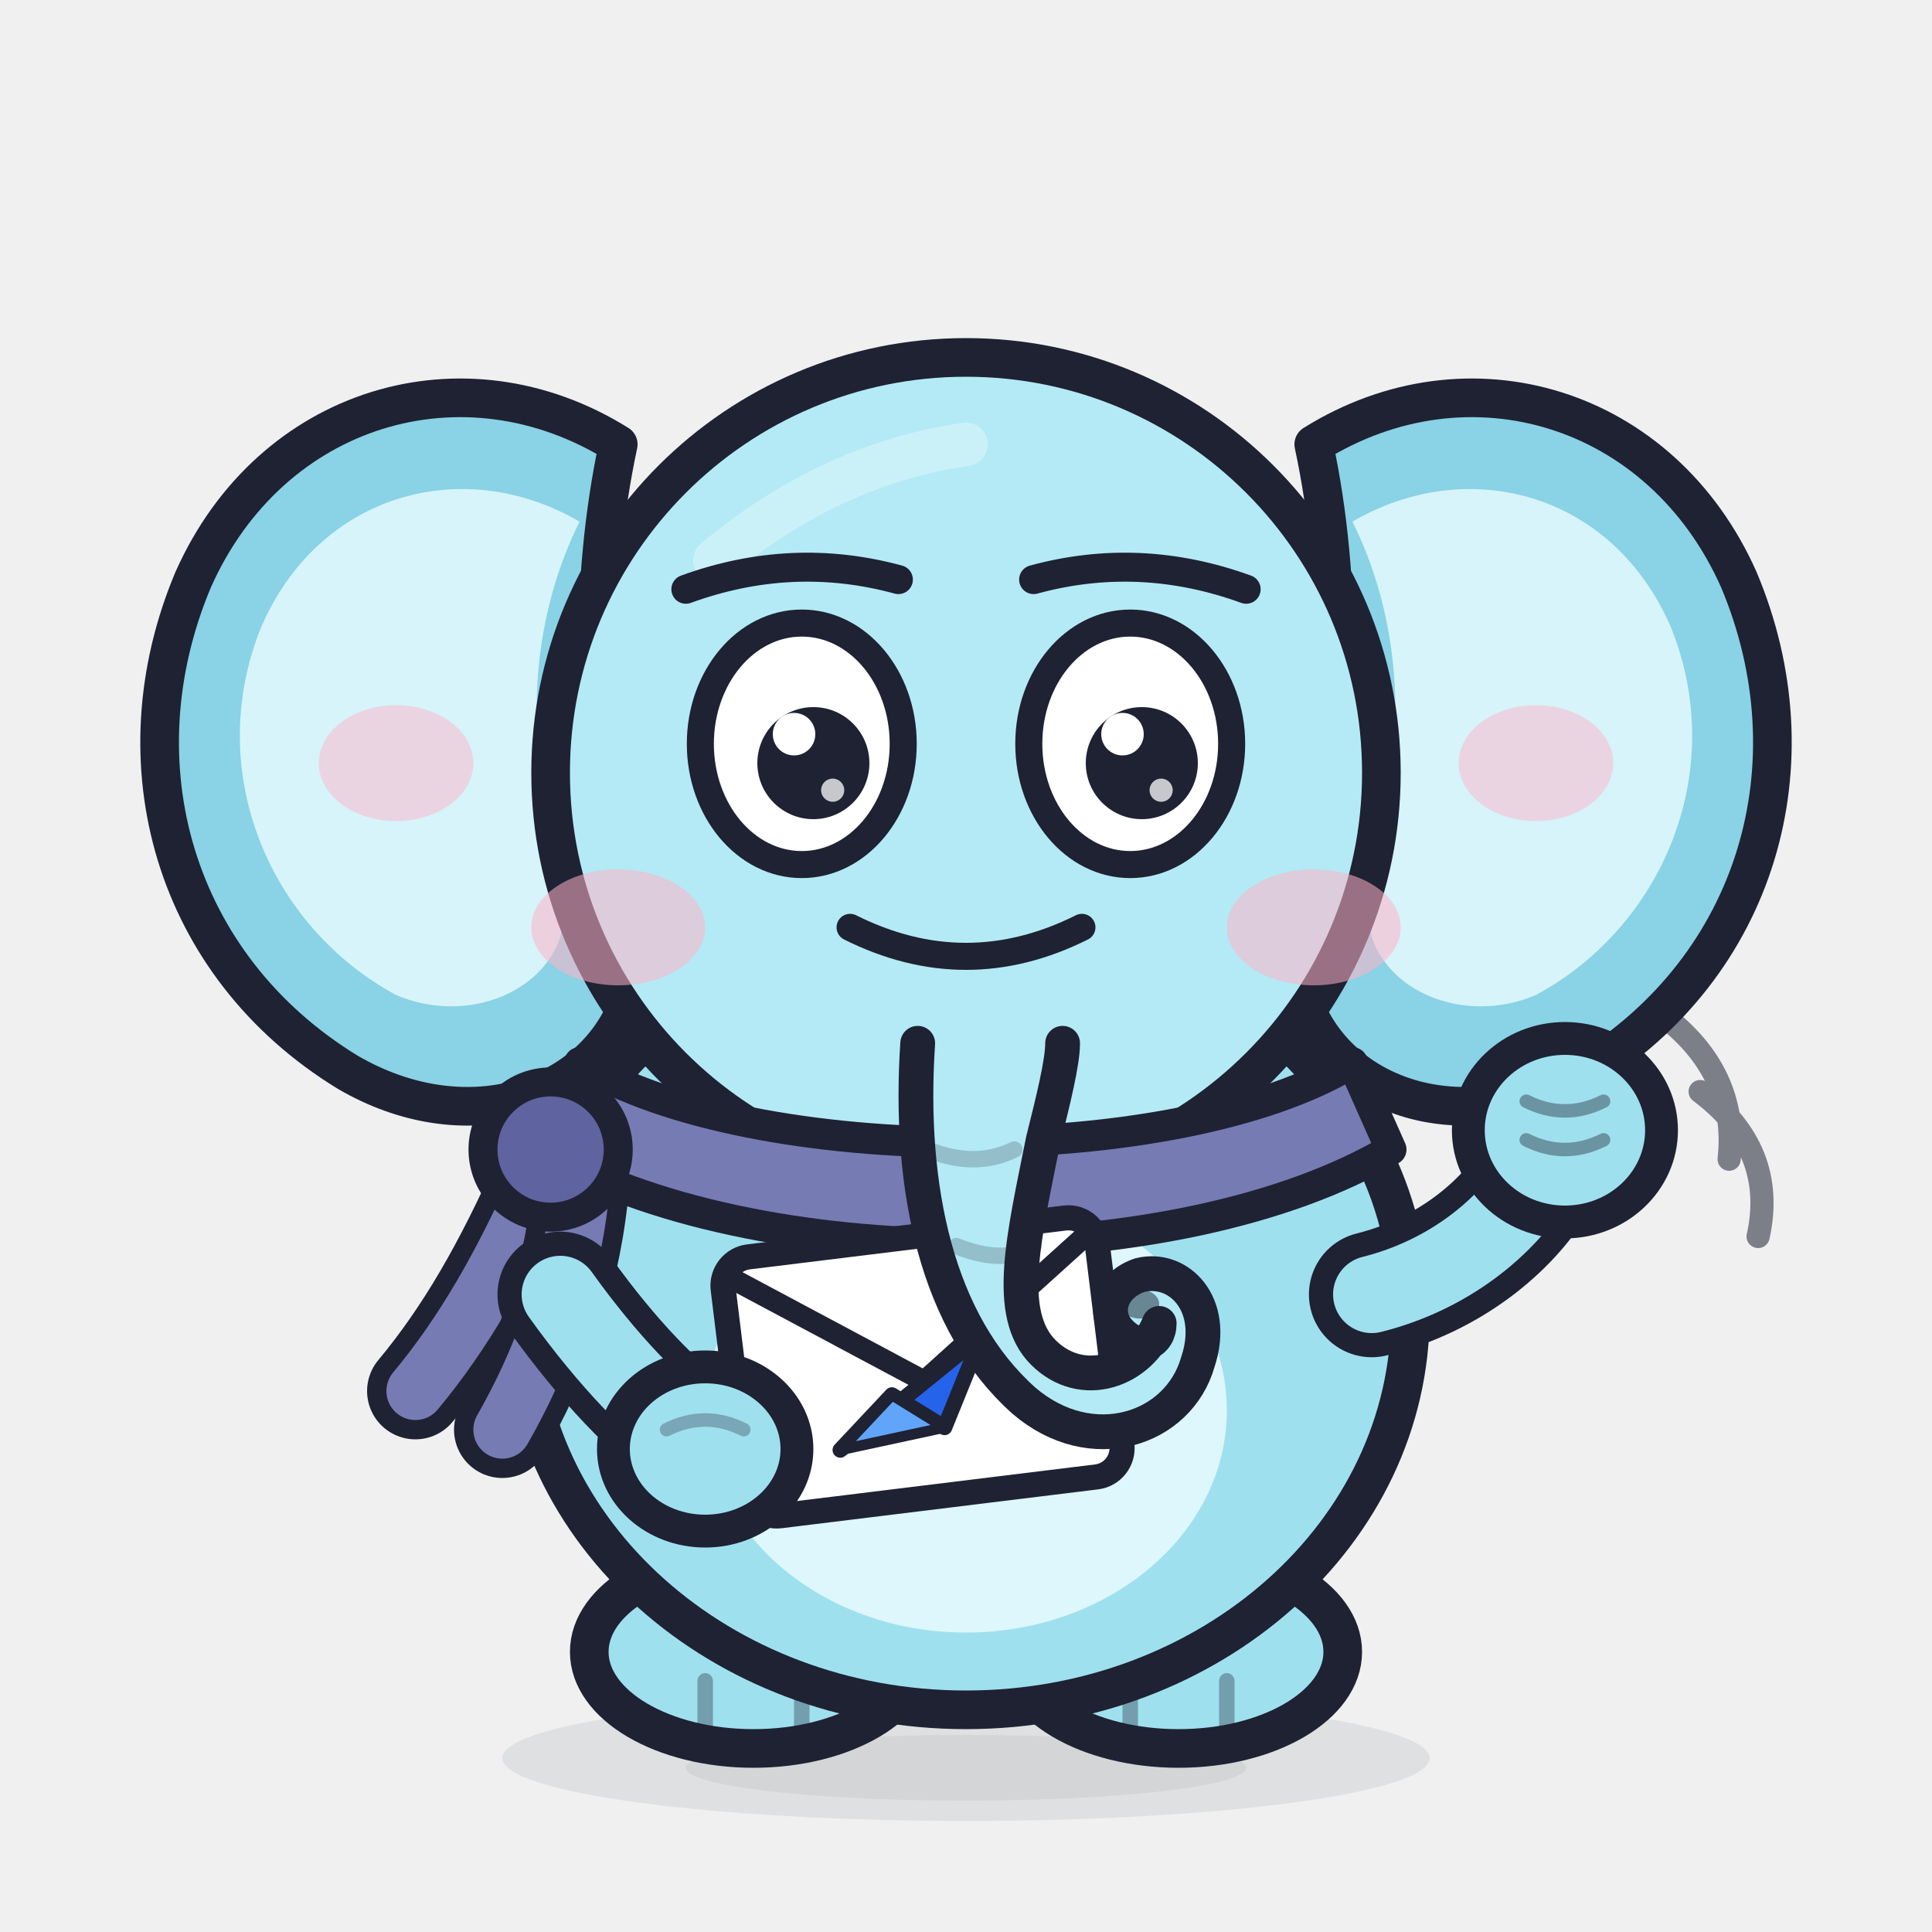
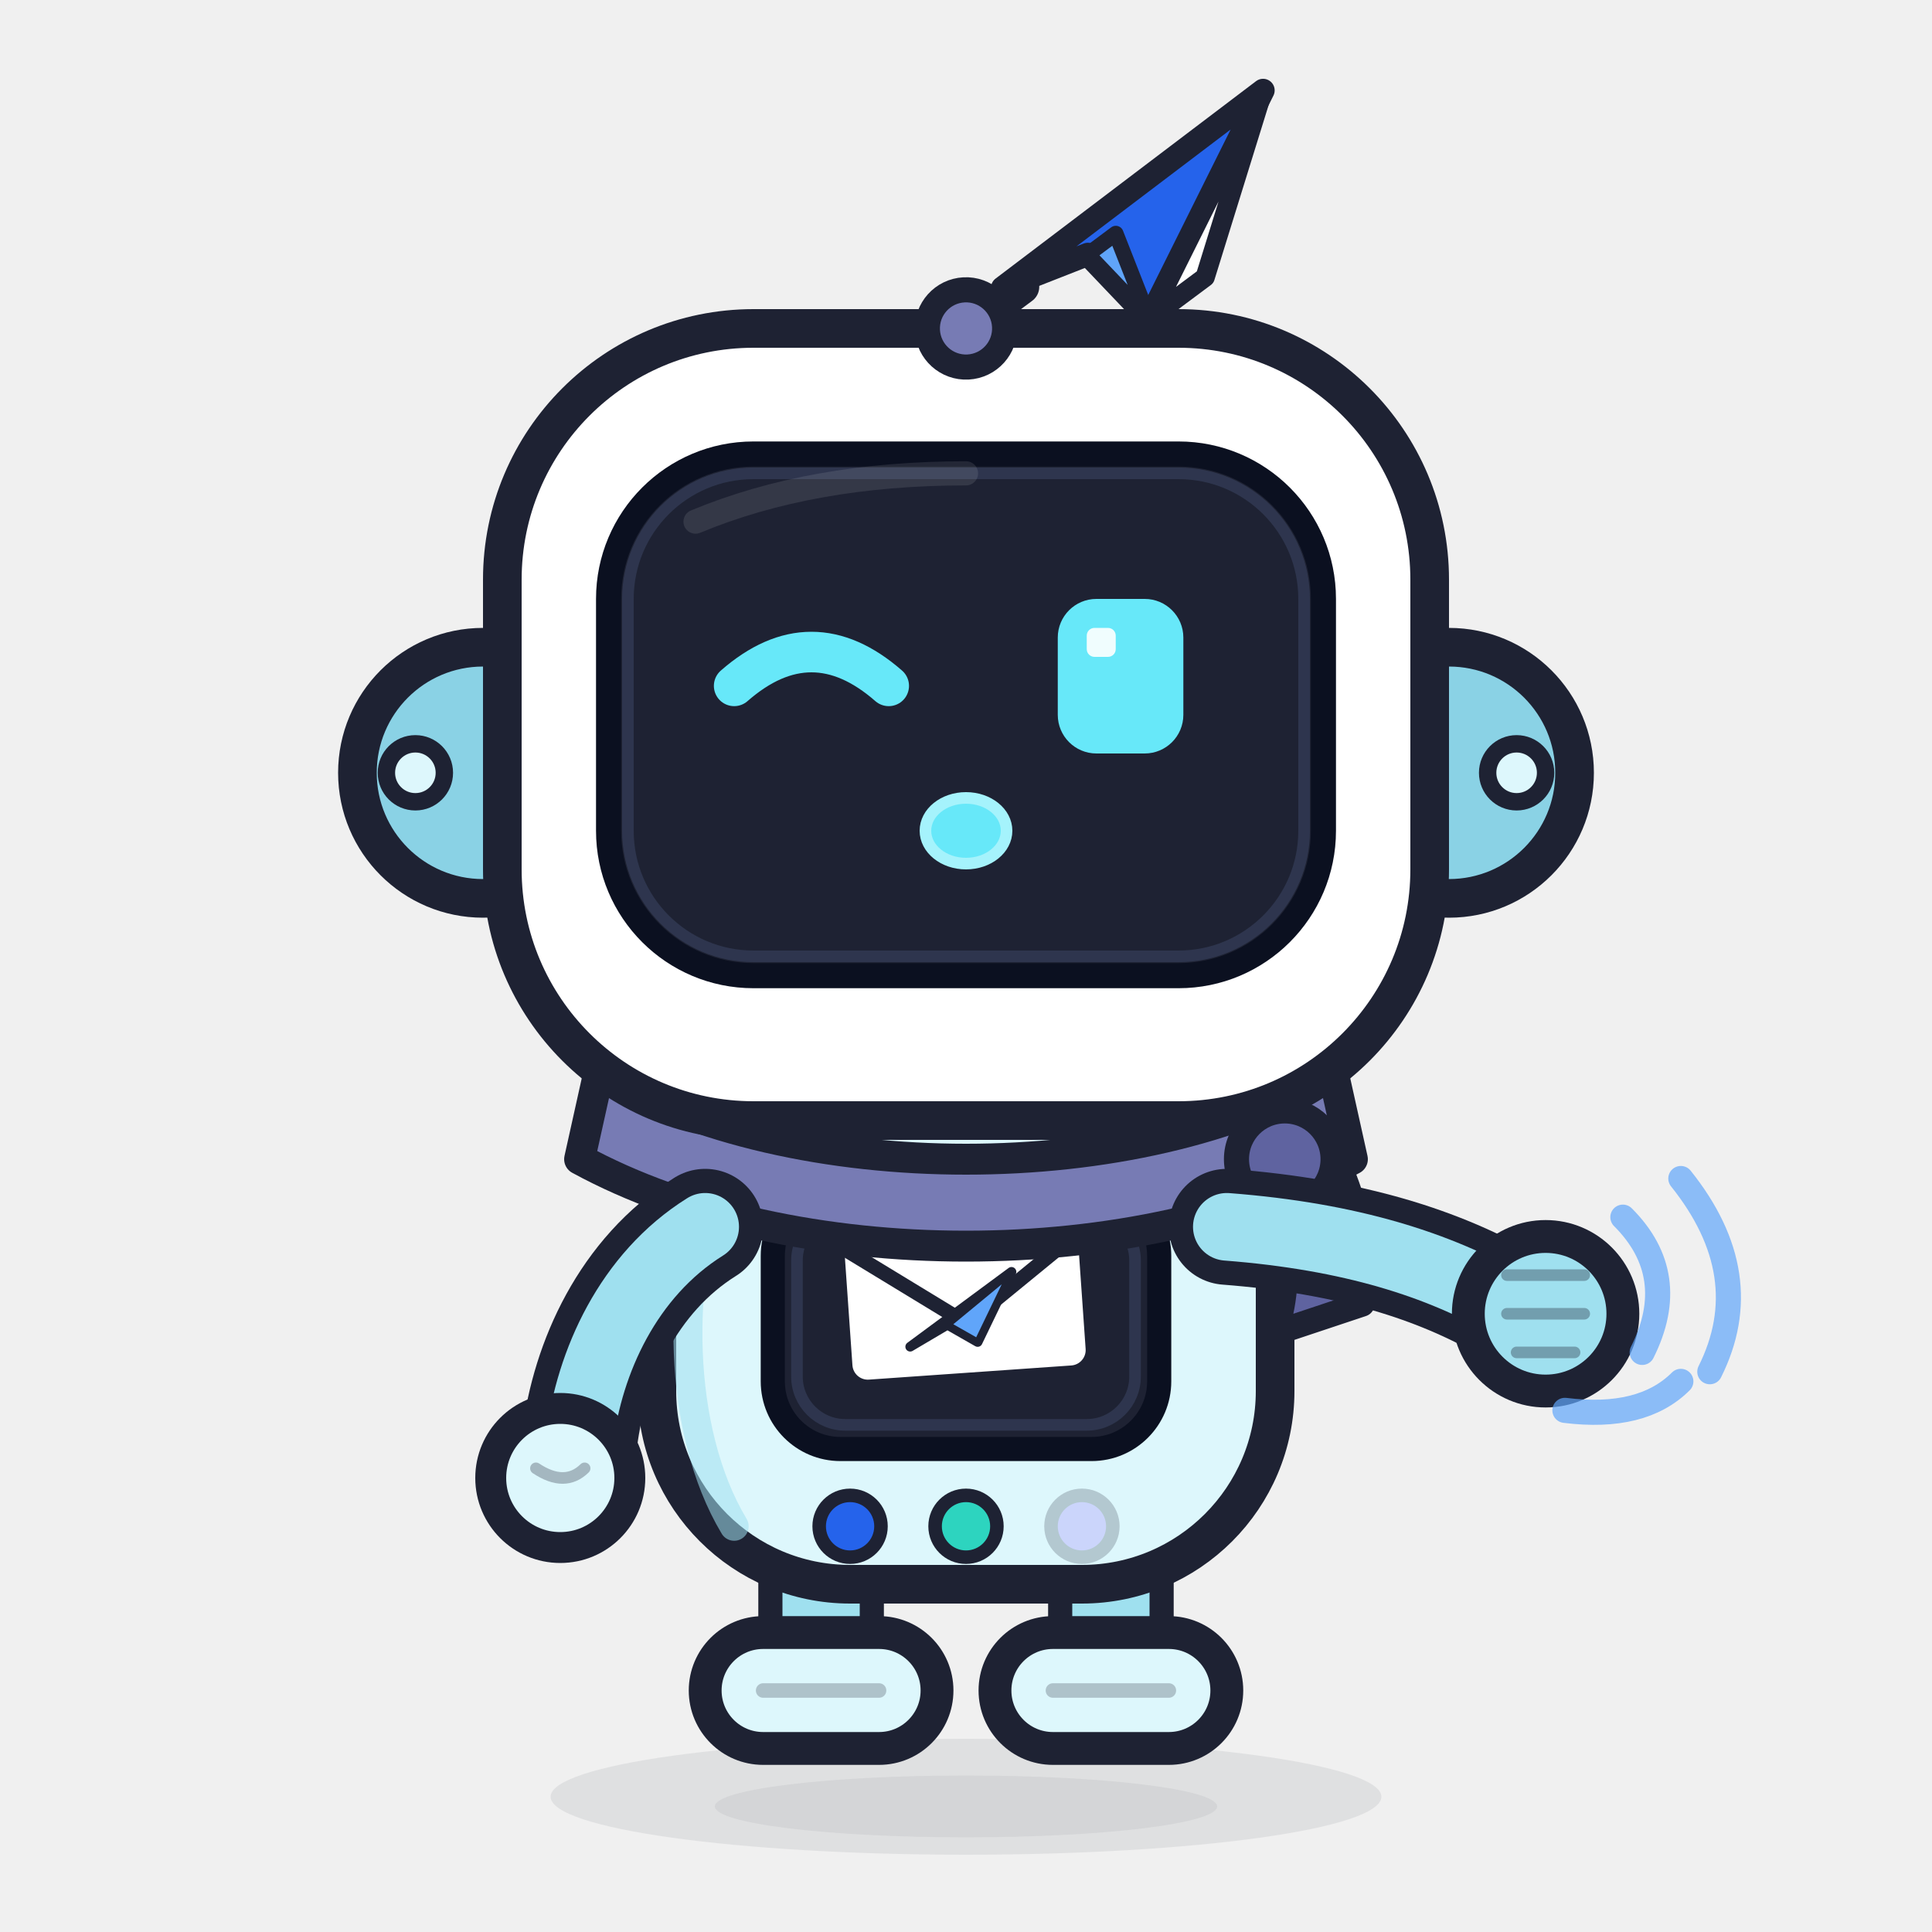
<svg xmlns="http://www.w3.org/2000/svg" width="88" height="88" viewBox="0 0 200 200" role="img" aria-labelledby="petTitle petDesc">
  <g stroke-linecap="round" stroke-linejoin="round">
-     <ellipse cx="100" cy="182" rx="48" ry="6.5" fill="#1E2233" opacity=".08" />
-     <ellipse cx="100" cy="183" rx="29" ry="3.4" fill="#1E2233" opacity=".06" />
-     <g fill="#9FE0EF" stroke="#1E2233" stroke-width="4">
-       <ellipse cx="78" cy="171" rx="17" ry="10" />
-       <ellipse cx="122" cy="171" rx="17" ry="10" />
+     <ellipse cx="100" cy="186" rx="43" ry="6" fill="#1E2233" opacity=".08" />
+     <ellipse cx="100" cy="187" rx="26" ry="3.2" fill="#1E2233" opacity=".06" />
+     <g>
+       <path d="M85 158 L85 172" fill="none" stroke="#1E2233" stroke-width="13" />
+       <path d="M85 158 L85 172" fill="none" stroke="#9FE0EF" stroke-width="8" />
+       <path d="M115 158 L115 172" fill="none" stroke="#1E2233" stroke-width="13" />
+       <path d="M115 158 L115 172" fill="none" stroke="#9FE0EF" stroke-width="8" />
+       <rect x="73" y="169" width="24" height="12" rx="6" fill="#DDF7FC" stroke="#1E2233" stroke-width="3.4" />
+       <rect x="103" y="169" width="24" height="12" rx="6" fill="#DDF7FC" stroke="#1E2233" stroke-width="3.4" />
+       <path d="M79 175 H91" fill="none" stroke="#1E2233" stroke-width="1.5" opacity=".25" />
+       <path d="M109 175 H121" fill="none" stroke="#1E2233" stroke-width="1.5" opacity=".25" />
    </g>
-     <g fill="none" stroke="#1E2233" stroke-width="1.6" opacity=".35">
-       <path d="M73 174v5" />
-       <path d="M83 174v5" />
-       <path d="M117 174v5" />
-       <path d="M127 174v5" />
+     <rect x="68" y="110" width="64" height="54" rx="20" fill="#DDF7FC" stroke="#1E2233" stroke-width="4" />
+     <path d="M74 122 C70 132 70 148 76 158" fill="none" stroke="#9FE0EF" stroke-width="3" opacity=".55" />
+     <g>
+       <rect x="80" y="123" width="40" height="27" rx="7" fill="#1E2233" stroke="#0B1020" stroke-width="2.5" />
+       <rect x="82.5" y="125.5" width="35" height="22" rx="5" fill="none" stroke="#3B4664" stroke-width="1.2" opacity=".55" />
+       <g transform="rotate(-4 100 136)">
+         <rect x="87" y="127" width="26" height="16" rx="2.5" fill="#FFFFFF" stroke="#1E2233" stroke-width="1.8" />
+         <path d="M88 128.5 L100 137 L112 128.5" fill="none" stroke="#1E2233" stroke-width="1.5" />
+         <path d="M94 139 L105 132 L101 139 L98 137 Z" fill="#2563EB" stroke="#1E2233" stroke-width="1" />
+         <path d="M98 137 L105 132 L101 139 Z" fill="#60A5FA" stroke="#1E2233" stroke-width=".7" />
+       </g>
+       <circle cx="88" cy="158" r="3.2" fill="#2563EB" opacity="1" stroke="#1E2233" stroke-width="1.4" />
+       <circle cx="100" cy="158" r="3.2" fill="#2DD4BF" opacity="1" stroke="#1E2233" stroke-width="1.4" />
+       <circle cx="112" cy="158" r="3.2" fill="#8B5CF6" opacity=".22" stroke="#1E2233" stroke-width="1.4" />
    </g>
-     <ellipse cx="100" cy="136" rx="46" ry="41" fill="#9FE0EF" stroke="#1E2233" stroke-width="4" />
-     <ellipse cx="100" cy="146" rx="27" ry="23" fill="#DDF7FC" />
-     <g transform="rotate(0 64 72)">
-       <path d="M64 46 C48 36 28 42 20 60 C12 79 18 100 36 111 C48 118 61 114 65 104 C66 100 66 96 65 92 C61 77 61 60 64 46 Z" fill="#8AD2E5" stroke="#1E2233" stroke-width="4" />
-       <path d="M60 54 C48 47 33 51 27 65 C21 80 28 96 41 103 C48 106 56 103 58 97 C59 93 58 89 57 85 C54 73 56 62 60 54 Z" fill="#D6F4FA" />
-       <ellipse cx="41" cy="79" rx="8" ry="6" fill="#FFB3C7" opacity=".5" />
+     <g>
+       <path d="M62 111 C82 123 118 123 138 111 L140 120 C118 132 82 132 60 120 Z" fill="#777BB4" stroke="#1E2233" stroke-width="3.2" />
+       <path d="M130 120 C133 126 134 132 132 138 L141 135 C142 129 140 124 138 119 Z" fill="#5F63A0" stroke="#1E2233" stroke-width="2.6" />
+       <circle cx="133" cy="120" r="5" fill="#5F63A0" stroke="#1E2233" stroke-width="2.6" />
    </g>
-     <g transform="rotate(0 136 72)">
-       <path d="M136 46 C152 36 172 42 180 60 C188 79 182 100 164 111 C152 118 139 114 135 104 C134 100 134 96 135 92 C139 77 139 60 136 46 Z" fill="#8AD2E5" stroke="#1E2233" stroke-width="4" />
-       <path d="M140 54 C152 47 167 51 173 65 C179 80 172 96 159 103 C152 106 144 103 142 97 C141 93 142 89 143 85 C146 73 144 62 140 54 Z" fill="#D6F4FA" />
-       <ellipse cx="159" cy="79" rx="8" ry="6" fill="#FFB3C7" opacity=".5" />
+     <g>
+       <circle cx="50" cy="80" r="13" fill="#8AD2E5" stroke="#1E2233" stroke-width="4" />
+       <circle cx="150" cy="80" r="13" fill="#8AD2E5" stroke="#1E2233" stroke-width="4" />
+       <circle cx="43" cy="80" r="3" fill="#DDF7FC" stroke="#1E2233" stroke-width="1.8" />
+       <circle cx="157" cy="80" r="3" fill="#DDF7FC" stroke="#1E2233" stroke-width="1.8" />
+       <rect x="52" y="34" width="96" height="82" rx="26" fill="#FFFFFF" stroke="#1E2233" stroke-width="4" />
+       <rect x="63" y="47" width="74" height="54" rx="15" fill="#1E2233" stroke="#0B1020" stroke-width="2.6" />
+       <rect x="65" y="49" width="70" height="50" rx="13" fill="none" stroke="#3B4664" stroke-width="1.2" opacity=".55" />
+       <path d="M72 54 Q84 49 100 49" fill="none" stroke="#FFFFFF" stroke-width="2.5" opacity=".1" />
    </g>
-     <circle cx="100" cy="80" r="43" fill="#B3EAF5" stroke="#1E2233" stroke-width="4" />
-     <path d="M74 58 Q86 48 100 46" fill="none" stroke="#FFFFFF" stroke-width="4.5" opacity=".32" />
-     <ellipse cx="64" cy="96" rx="9" ry="6" fill="#FFB3C7" opacity=".55" />
-     <ellipse cx="136" cy="96" rx="9" ry="6" fill="#FFB3C7" opacity=".55" />
    <g>
-       <ellipse cx="83" cy="77" rx="10.5" ry="12.5" fill="#FFFFFF" stroke="#1E2233" stroke-width="2.8" />
-       <ellipse cx="117" cy="77" rx="10.5" ry="12.5" fill="#FFFFFF" stroke="#1E2233" stroke-width="2.8" />
-       <circle cx="84.2" cy="79" r="5.8" fill="#1E2233" />
-       <circle cx="118.2" cy="79" r="5.8" fill="#1E2233" />
-       <circle cx="82.2" cy="76" r="2.2" fill="#FFFFFF" />
-       <circle cx="116.2" cy="76" r="2.2" fill="#FFFFFF" />
-       <circle cx="86.2" cy="81.8" r="1.2" fill="#FFFFFF" opacity=".75" />
-       <circle cx="120.2" cy="81.8" r="1.2" fill="#FFFFFF" opacity=".75" />
+       <path d="M76 71 Q84 64 92 71" fill="none" stroke="#67E8F9" stroke-width="4.2" />
+       <rect x="109.5" y="62" width="13" height="16" rx="4" fill="#67E8F9" />
+       <rect x="112.5" y="65" width="3" height="3" rx=".8" fill="#FFFFFF" opacity=".9" />
+       <ellipse cx="100" cy="86" rx="4.2" ry="3.4" fill="#67E8F9" stroke="#A5F3FC" stroke-width="1.2" />
    </g>
-     <g fill="none" stroke="#1E2233" stroke-width="3">
-       <path d="M71 61 Q82 57 93 60" />
-       <path d="M107 60 Q118 57 129 61" />
+     <path d="M73 127 C65 132 61 141 60 149" fill="none" stroke="#1E2233" stroke-width="12" />
+     <path d="M73 127 C65 132 61 141 60 149" fill="none" stroke="#9FE0EF" stroke-width="7" />
+     <circle cx="58" cy="153" r="7.2" fill="#DDF7FC" stroke="#1E2233" stroke-width="3.2" />
+     <path d="M55.48 152 q3 2 5.04 0" fill="none" stroke="#1E2233" stroke-width="1.2" opacity=".3" />
+     <path d="M127 127 C140 128 149 131 156 135" fill="none" stroke="#1E2233" stroke-width="12" />
+     <path d="M127 127 C140 128 149 131 156 135" fill="none" stroke="#9FE0EF" stroke-width="7" />
+     <circle cx="160" cy="136" r="8" fill="#9FE0EF" stroke="#1E2233" stroke-width="3.4" />
+     <path d="M156 132 H164 M156 136 H164 M157 140 H163" fill="none" stroke="#1E2233" stroke-width="1.2" opacity=".35" />
+     <g transform="rotate(-3 100 34)">
+       <path d="M100 34 L106 30" fill="none" stroke="#1E2233" stroke-width="3.6" />
+       <circle cx="100" cy="34" r="4" fill="#777BB4" stroke="#1E2233" stroke-width="2.6" />
+       <g transform="translate(0 5)">
+         <path d="M104 25 L132 6 L119 29 L113 22 Z" fill="#2563EB" stroke="#1E2233" stroke-width="2.4" />
+         <path d="M119 29 L132 6 L125 25 Z" fill="#FFFFFF" stroke="#1E2233" stroke-width="2" />
+         <path d="M113 22 L119 29 L116 20 Z" fill="#60A5FA" stroke="#1E2233" stroke-width="1.6" />
+       </g>
    </g>
-     <path d="M88 96 Q100 102 112 96" fill="none" stroke="#1E2233" stroke-width="2.8" />
-     <g>
-       <path d="M56 122 C52 131 48 138 43 144" fill="none" stroke="#1E2233" stroke-width="10" />
-       <path d="M56 122 C52 131 48 138 43 144" fill="none" stroke="#777BB4" stroke-width="6" />
-       <path d="M60 124 C59 133 56 141 52 148" fill="none" stroke="#1E2233" stroke-width="10" />
-       <path d="M60 124 C59 133 56 141 52 148" fill="none" stroke="#777BB4" stroke-width="6" />
-       <path d="M60 110 C78 121 122 121 140 110 L144 119 C122 132 78 132 56 119 Z" fill="#777BB4" stroke="#1E2233" stroke-width="3.2" />
-       <circle cx="57" cy="119" r="7" fill="#5F63A0" stroke="#1E2233" stroke-width="3" />
-     </g>
-     <g transform="rotate(-7 95.5 141.5)">
-       <rect x="76" y="128" width="39" height="27" rx="3" fill="#FFFFFF" stroke="#1E2233" stroke-width="2.6" />
-       <path d="M77 130 L95.5 143 L114 130" fill="none" stroke="#1E2233" stroke-width="2.2" />
-       <path d="M86 149 L102 139 L97 148 L92 144 Z" fill="#2563EB" stroke="#1E2233" stroke-width="1.6" />
-       <path d="M86 149 L92 144 L97 148 Z" fill="#60A5FA" stroke="#1E2233" stroke-width="1.1" />
-     </g>
-     <path d="M58 134 C63 141 68 146 71 148" fill="none" stroke="#1E2233" stroke-width="13" />
-     <path d="M58 134 C63 141 68 146 71 148" fill="none" stroke="#9FE0EF" stroke-width="8" />
-     <ellipse cx="73" cy="150" rx="9.5" ry="8.5" fill="#9FE0EF" stroke="#1E2233" stroke-width="3.4" />
-     <path d="M69 148 q4 -2 8 0" fill="none" stroke="#1E2233" stroke-width="1.4" opacity=".3" />
-     <path d="M95 108 C94 123 97 137 106 145 C113 151 122 148 124 141 C126 135 122 131 118 132 C115 133 114 136 116 138 C118 140 120 139 120 137 C118 142 112 144 108 140 C104 136 106 128 108 118 C109 114 110 110 110 108" fill="#B3EAF5" />
-     <path d="M95 108 C94 123 97 137 106 145 C113 151 122 148 124 141 C126 135 122 131 118 132 C115 133 114 136 116 138 C118 140 120 139 120 137 C118 142 112 144 108 140 C104 136 106 128 108 118 C109 114 110 110 110 108" fill="none" stroke="#1E2233" stroke-width="3.6" />
-     <ellipse cx="118" cy="135" rx="2" ry="1.5" fill="#1E2233" opacity=".5" />
-     <path d="M96 119 Q101 121 105 119" fill="none" stroke="#1E2233" stroke-width="1.7" opacity=".22" />
-     <path d="M99 129 Q104 131 107 129" fill="none" stroke="#1E2233" stroke-width="1.7" opacity=".22" />
-     <path d="M142 134 C150 132 156 127 159 122" fill="none" stroke="#1E2233" stroke-width="13" />
-     <path d="M142 134 C150 132 156 127 159 122" fill="none" stroke="#9FE0EF" stroke-width="8" />
-     <ellipse cx="162" cy="117" rx="10" ry="9.5" fill="#9FE0EF" stroke="#1E2233" stroke-width="3.4" />
-     <path d="M158 114 q4 2 8 0 M158 118 q4 2 8 0" fill="none" stroke="#1E2233" stroke-width="1.4" opacity=".4" />
-     <g fill="none" stroke="#1E2233" stroke-width="2.4" opacity=".55">
-       <path d="M172 105 Q180 111 179 120" />
-       <path d="M176 113 Q184 119 182 128" />
+     <g fill="none" stroke="#60A5FA" stroke-width="2.6" opacity=".7">
+       <path d="M168 126 q6 6 2 14" />
+       <path d="M174 122 q8 10 3 20" />
+       <path d="M162 146 q8 1 12 -3" />
    </g>
  </g>
</svg>
